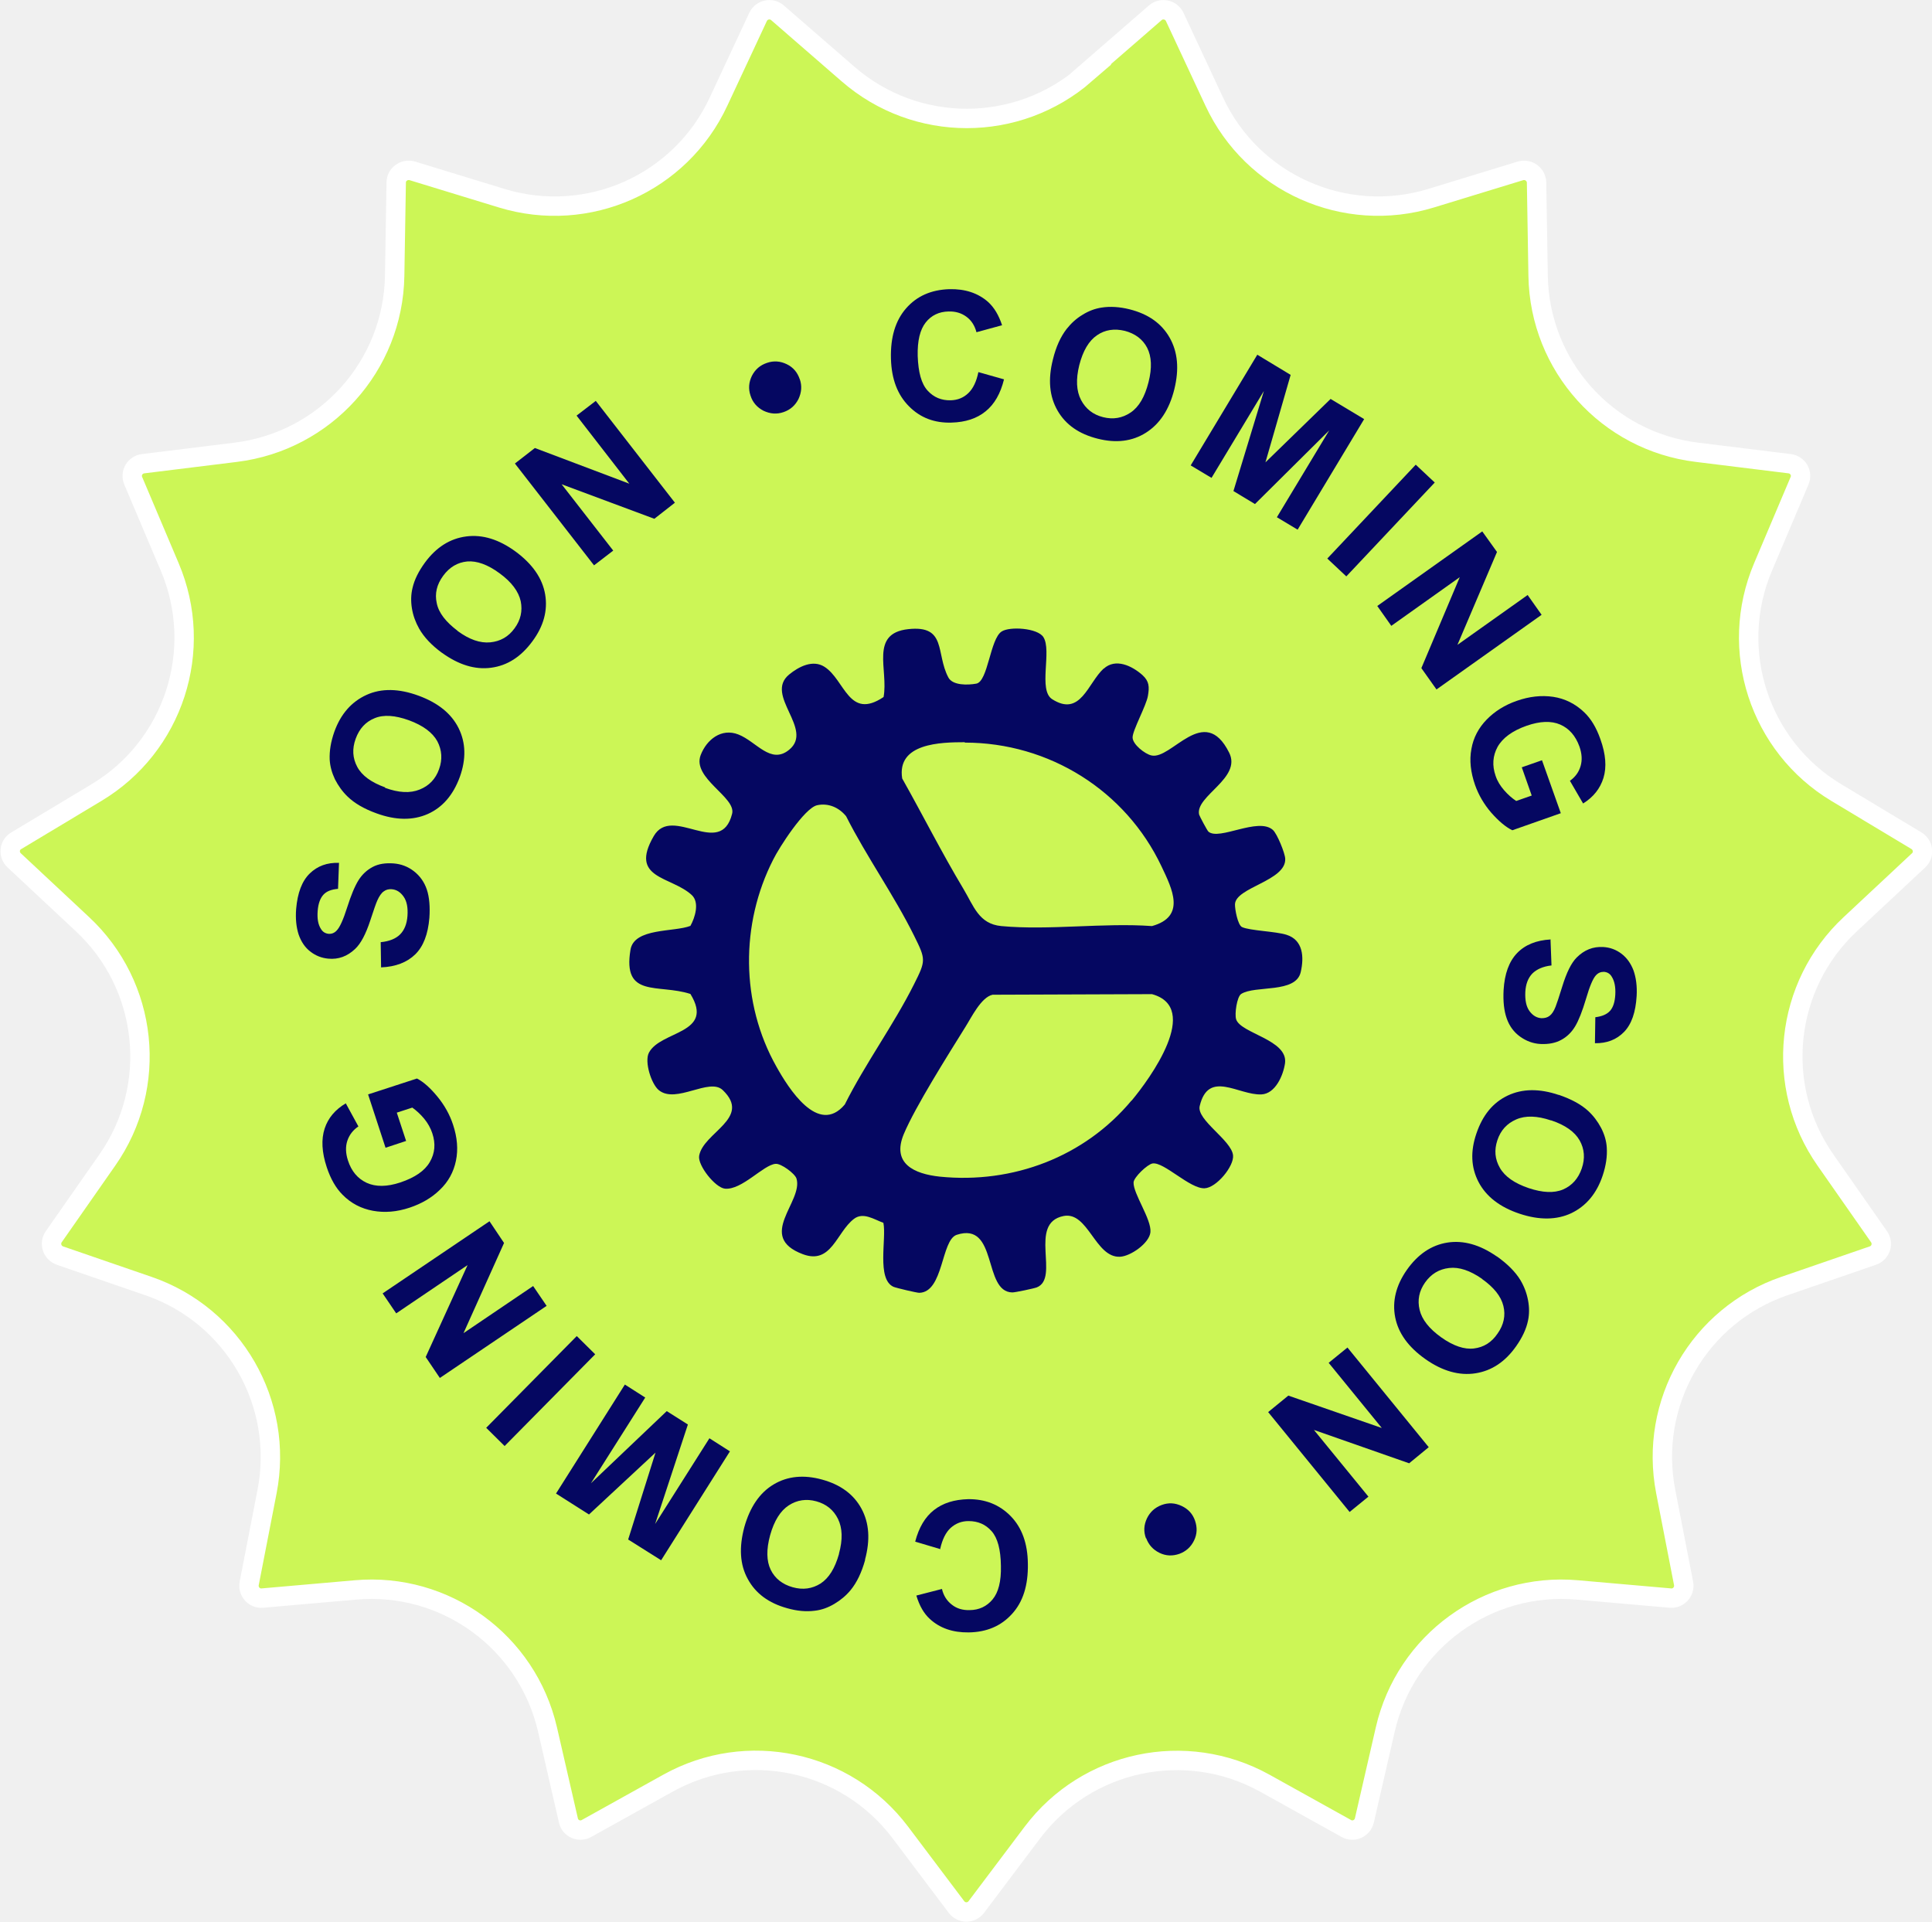
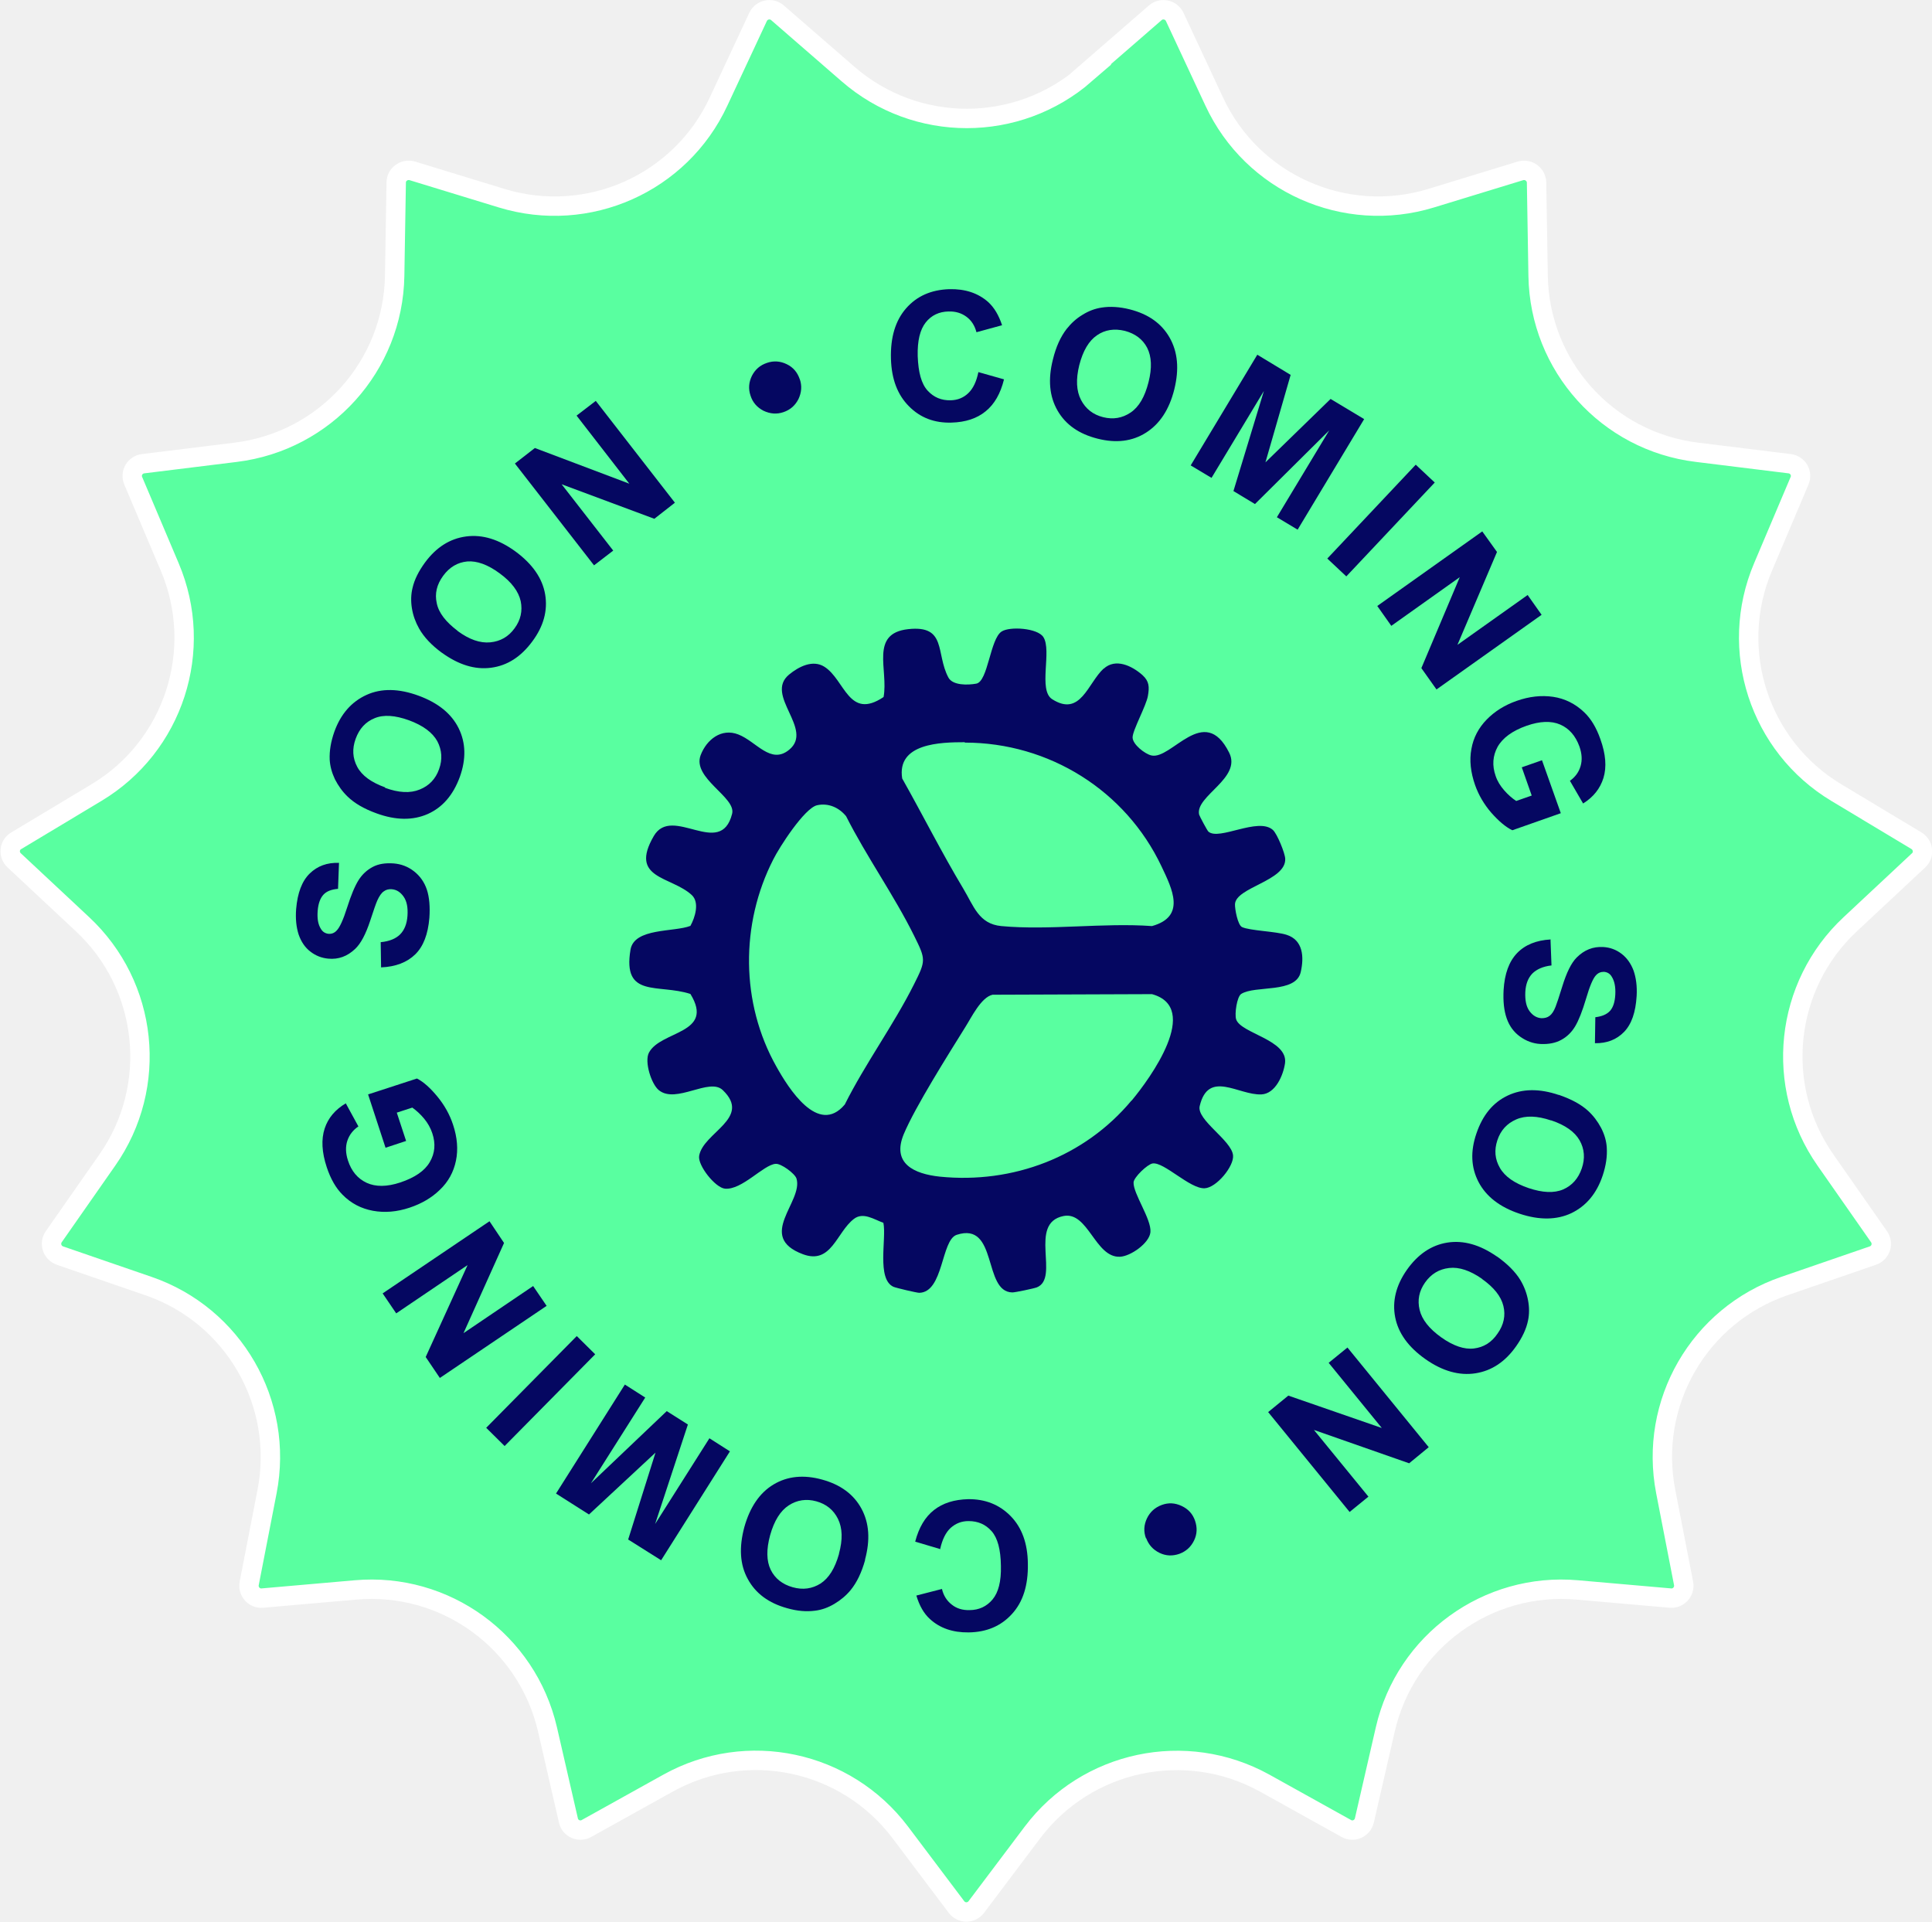
<svg xmlns="http://www.w3.org/2000/svg" id="Layer_2" viewBox="0 0 99.62 99.09">
  <defs>
-     <style>.cls-1{fill:#050761;}.cls-2{fill:#ccf656;stroke:#fff;stroke-miterlimit:10;}</style>
+     <style>.cls-1{fill:#59ffa0;stroke:#fff;stroke-miterlimit:10;}.cls-2{fill:#050761;}</style>
  </defs>
  <g id="Layer_1-2">
-     <path class="cls-2" d="M55.93,3.82l3.64-3.16c.32-.28.82-.17,1,.21l2.04,4.37c1.96,4.21,6.73,6.34,11.18,4.98l4.61-1.41c.41-.12.82.18.83.6l.08,4.82c.08,4.65,3.57,8.53,8.19,9.09l4.78.59c.42.05.68.49.51.88l-1.88,4.44c-1.82,4.28-.2,9.25,3.78,11.64l4.13,2.48c.36.22.42.73.11,1.01l-3.52,3.29c-3.4,3.17-3.95,8.36-1.28,12.17l2.76,3.95c.24.35.09.83-.32.97l-4.56,1.57c-4.4,1.51-7.01,6.03-6.12,10.6l.92,4.73c.08.42-.26.8-.68.76l-4.8-.42c-4.63-.41-8.86,2.66-9.9,7.19l-1.08,4.7c-.1.41-.56.62-.93.41l-4.21-2.34c-4.07-2.25-9.17-1.17-11.97,2.54l-2.9,3.85c-.26.34-.76.34-1.02,0l-2.9-3.85c-2.8-3.71-7.9-4.8-11.97-2.54l-4.21,2.34c-.37.21-.84,0-.93-.41l-1.08-4.7c-1.05-4.53-5.27-7.6-9.9-7.19l-4.8.42c-.42.04-.76-.34-.68-.76l.92-4.73c.89-4.56-1.72-9.09-6.12-10.6l-4.56-1.57c-.4-.14-.56-.62-.32-.97l2.76-3.95c2.67-3.81,2.12-9-1.28-12.17l-3.52-3.29c-.31-.29-.26-.8.11-1.01l4.13-2.48c3.99-2.39,5.6-7.36,3.78-11.64l-1.88-4.44c-.17-.39.09-.83.51-.88l4.78-.59c4.62-.57,8.11-4.45,8.19-9.09l.08-4.82c0-.42.42-.72.83-.6l4.61,1.41c4.45,1.36,9.22-.76,11.18-4.98l2.04-4.37c.18-.38.68-.49,1-.21l3.64,3.16c3.51,3.05,8.73,3.05,12.24,0Z" />
-     <path class="cls-1" d="M50.46,19.19l1.31.37c-.18.73-.49,1.28-.95,1.65-.45.37-1.04.56-1.75.58-.88.03-1.62-.25-2.2-.84-.59-.59-.9-1.4-.93-2.45-.03-1.11.23-1.97.78-2.6.55-.63,1.29-.96,2.23-.99.81-.02,1.48.2,2,.66.31.28.55.68.72,1.2l-1.32.36c-.09-.34-.26-.61-.52-.8s-.56-.28-.92-.27c-.49.01-.89.2-1.18.57s-.43.94-.41,1.73c.03.84.19,1.43.51,1.78s.71.51,1.19.5c.36-.01.66-.13.91-.37s.42-.6.52-1.09Z" />
-     <path class="cls-1" d="M54.29,18.54c.16-.66.4-1.18.71-1.58.23-.29.5-.54.82-.73.32-.2.65-.32.98-.37.44-.07.93-.04,1.45.09.95.24,1.64.72,2.06,1.46s.5,1.62.24,2.67c-.26,1.04-.75,1.78-1.46,2.23s-1.54.55-2.49.31c-.96-.24-1.65-.72-2.07-1.45-.42-.73-.5-1.6-.24-2.63ZM55.65,18.83c-.18.73-.15,1.33.09,1.79.24.46.62.76,1.14.89.52.13.99.05,1.42-.24s.73-.81.92-1.56c.19-.74.16-1.33-.07-1.78-.23-.44-.62-.73-1.15-.87-.54-.13-1.02-.06-1.44.23-.42.29-.72.8-.91,1.54Z" />
-     <path class="cls-1" d="M61.4,23.99l3.43-5.7,1.72,1.04-1.3,4.51,3.36-3.27,1.73,1.04-3.43,5.7-1.07-.64,2.7-4.48-3.83,3.8-1.11-.67,1.57-5.16-2.7,4.48-1.07-.64Z" />
-     <path class="cls-1" d="M68.44,28.8l4.56-4.84.98.92-4.56,4.84-.98-.92Z" />
-     <path class="cls-1" d="M71.01,31.25l5.42-3.85.76,1.06-2.04,4.79,3.62-2.57.72,1.02-5.42,3.85-.78-1.1,1.98-4.69-3.53,2.51-.72-1.02Z" />
-     <path class="cls-1" d="M78.45,39.57l1.06-.37.97,2.73-2.5.88c-.35-.17-.71-.48-1.09-.91-.37-.43-.65-.91-.83-1.42-.23-.66-.3-1.28-.19-1.86.1-.58.37-1.09.79-1.52s.94-.75,1.54-.96c.65-.23,1.28-.3,1.89-.21.6.09,1.14.36,1.59.79.35.33.63.79.84,1.39.28.78.33,1.44.16,2-.17.55-.52.99-1.05,1.32l-.68-1.17c.28-.2.46-.45.55-.76s.07-.64-.06-1.01c-.2-.55-.53-.93-.99-1.13s-1.04-.18-1.73.06c-.74.26-1.24.63-1.5,1.09-.25.46-.29.96-.1,1.5.09.27.24.51.44.74.2.23.41.41.62.55l.8-.28-.51-1.45Z" />
-     <path class="cls-1" d="M79.95,48.47l.05,1.31c-.44.05-.77.2-.99.42-.22.23-.34.55-.36.95-.02.43.05.76.22.99.17.23.38.35.62.36.16,0,.29-.03.41-.12.12-.09.22-.24.31-.47.06-.15.18-.51.35-1.06.22-.71.46-1.2.74-1.48.39-.39.84-.57,1.37-.54.34.02.65.13.93.34.28.21.49.5.63.87.13.37.19.81.16,1.32-.05.83-.26,1.45-.65,1.85s-.89.59-1.5.58l.02-1.34c.34-.04.6-.15.76-.33.16-.18.25-.46.27-.84.02-.39-.04-.7-.19-.93-.09-.15-.23-.23-.4-.24-.16,0-.29.05-.41.18-.15.16-.32.56-.51,1.21-.19.64-.38,1.12-.56,1.42s-.42.54-.72.7c-.29.16-.65.23-1.07.21-.38-.02-.73-.15-1.05-.38-.32-.23-.55-.54-.69-.94-.14-.4-.19-.88-.16-1.46.05-.84.28-1.47.69-1.9.41-.43.99-.67,1.74-.71Z" />
-     <path class="cls-1" d="M80.37,56.45c.64.22,1.15.49,1.52.83.27.25.49.54.67.88.17.33.27.67.29,1.01.03.45-.04.93-.21,1.44-.31.93-.85,1.57-1.61,1.94-.76.36-1.66.37-2.68.03-1.02-.34-1.72-.89-2.11-1.63-.39-.75-.43-1.58-.11-2.51.32-.94.85-1.59,1.61-1.95.76-.36,1.64-.37,2.64-.03ZM79.97,57.77c-.71-.24-1.31-.26-1.79-.05-.48.21-.8.56-.97,1.07-.17.51-.13.98.13,1.43s.75.79,1.48,1.04c.72.24,1.31.27,1.78.07.46-.2.78-.56.96-1.08s.14-1.01-.11-1.45c-.25-.44-.74-.79-1.46-1.03Z" />
-     <path class="cls-1" d="M77.18,64.78c.55.39.96.8,1.22,1.23.19.32.32.66.39,1.03.07.37.07.72,0,1.05-.09.44-.3.88-.61,1.32-.56.8-1.26,1.27-2.1,1.4-.83.13-1.7-.11-2.58-.73-.88-.62-1.4-1.34-1.56-2.16s.04-1.64.6-2.44c.57-.81,1.27-1.28,2.09-1.41.83-.13,1.68.11,2.54.71ZM76.42,65.94c-.62-.43-1.18-.62-1.7-.56-.52.06-.93.31-1.24.75s-.4.91-.28,1.41c.12.5.49.97,1.12,1.42.62.44,1.19.63,1.68.57.5-.06.91-.31,1.22-.77.32-.45.42-.93.3-1.42-.12-.5-.49-.96-1.11-1.4Z" />
-     <path class="cls-1" d="M69.47,69.47l4.2,5.15-1.01.83-4.91-1.72,2.81,3.44-.97.79-4.2-5.15,1.04-.85,4.82,1.67-2.74-3.36.97-.79Z" />
-     <path class="cls-1" d="M59.09,79.32c-.13-.35-.11-.69.05-1.03.16-.33.41-.56.76-.69.35-.13.69-.11,1.03.05.34.16.57.41.69.76s.11.69-.05,1.02-.41.56-.76.69c-.35.12-.69.11-1.02-.05-.33-.16-.56-.41-.69-.76Z" />
-     <path class="cls-1" d="M48.5,79.88l-1.31-.39c.19-.73.51-1.27.97-1.63.46-.36,1.04-.54,1.76-.56.88-.01,1.61.28,2.19.87.58.59.88,1.41.89,2.46.02,1.11-.25,1.97-.82,2.59-.56.62-1.31.94-2.24.95-.81.01-1.48-.22-1.99-.69-.31-.28-.54-.68-.7-1.21l1.32-.34c.08.34.25.61.51.81.25.2.56.29.91.28.49,0,.89-.19,1.19-.55.3-.36.45-.93.43-1.73-.01-.84-.17-1.44-.48-1.79-.31-.35-.7-.52-1.19-.52-.36,0-.66.12-.92.35-.25.23-.43.59-.54,1.08Z" />
-     <path class="cls-1" d="M44.61,80.43c-.18.65-.43,1.17-.75,1.56-.24.29-.52.52-.84.71-.32.19-.65.31-.99.35-.45.06-.93.02-1.45-.13-.94-.26-1.62-.76-2.02-1.5-.41-.74-.46-1.63-.18-2.68.29-1.03.79-1.77,1.51-2.2.72-.43,1.56-.51,2.5-.25.95.26,1.63.76,2.03,1.5.4.74.46,1.61.18,2.64ZM43.26,80.11c.2-.73.18-1.32-.05-1.79s-.61-.77-1.12-.91-.99-.07-1.42.21c-.43.28-.75.79-.96,1.54-.2.73-.19,1.33.03,1.78s.6.75,1.13.9c.53.15,1.01.08,1.44-.19.43-.28.74-.78.95-1.52Z" />
-     <path class="cls-1" d="M37.64,74.83l-3.55,5.62-1.7-1.07,1.41-4.48-3.43,3.19-1.7-1.08,3.55-5.62,1.05.67-2.8,4.42,3.91-3.72,1.09.69-1.69,5.13,2.8-4.42,1.05.67Z" />
-     <path class="cls-1" d="M30.69,69.83l-4.67,4.73-.95-.94,4.67-4.73.95.94Z" />
-     <path class="cls-1" d="M28.19,67.33l-5.51,3.72-.73-1.08,2.16-4.74-3.68,2.49-.7-1.03,5.51-3.72.75,1.12-2.09,4.65,3.59-2.43.7,1.03Z" />
-     <path class="cls-1" d="M20.94,58.83l-1.06.35-.9-2.75,2.52-.82c.35.18.7.5,1.06.94.36.44.63.92.8,1.44.22.66.27,1.28.15,1.86s-.39,1.08-.83,1.5c-.43.42-.96.72-1.56.92-.66.22-1.29.27-1.89.16-.6-.11-1.13-.38-1.57-.83-.34-.34-.61-.81-.81-1.41-.26-.78-.29-1.45-.11-2,.18-.55.55-.98,1.09-1.3l.65,1.19c-.28.19-.47.44-.57.74-.1.3-.09.64.03,1.01.18.56.5.94.97,1.16.46.21,1.04.21,1.73-.02.75-.25,1.26-.6,1.52-1.05.27-.46.31-.95.13-1.49-.09-.27-.23-.52-.42-.75-.19-.23-.4-.42-.61-.57l-.8.26.48,1.46Z" />
-     <path class="cls-1" d="M19.65,49.89l-.02-1.31c.44-.04.78-.18,1-.4.22-.22.35-.54.38-.95.03-.43-.03-.76-.2-1s-.37-.36-.61-.38c-.16-.01-.29.02-.41.11-.12.08-.23.24-.33.46-.07.15-.19.5-.37,1.05-.23.7-.49,1.19-.78,1.46-.4.38-.86.55-1.38.5-.34-.03-.65-.15-.92-.36-.28-.21-.48-.51-.61-.88-.12-.37-.17-.81-.13-1.32.07-.83.3-1.44.7-1.83s.9-.57,1.51-.55l-.05,1.34c-.35.03-.6.13-.76.31-.16.18-.26.45-.29.83-.03.39.02.7.17.93.09.15.22.23.39.25.16.01.3-.04.42-.17.16-.16.34-.56.54-1.19s.4-1.11.59-1.41c.19-.3.43-.52.73-.68s.66-.21,1.08-.18c.38.03.73.16,1.04.4.31.24.54.56.67.95s.17.89.13,1.46c-.07.84-.31,1.47-.73,1.88s-1.01.64-1.76.67Z" />
-     <path class="cls-1" d="M19.42,41.94c-.64-.23-1.14-.52-1.5-.87-.27-.26-.48-.56-.65-.89-.16-.34-.25-.67-.27-1.01-.02-.45.06-.93.24-1.44.33-.92.89-1.55,1.66-1.9s1.67-.33,2.68.04c1.01.37,1.7.93,2.07,1.68s.39,1.59.06,2.51c-.34.93-.89,1.57-1.65,1.91-.77.34-1.65.33-2.64-.03ZM19.85,40.62c.71.26,1.3.29,1.79.09.48-.19.82-.54,1-1.05.18-.5.15-.98-.09-1.44-.25-.45-.73-.81-1.46-1.08-.72-.26-1.31-.3-1.77-.11-.47.19-.79.54-.98,1.06-.19.52-.16,1,.08,1.45s.72.8,1.44,1.06Z" />
-     <path class="cls-1" d="M22.8,33.67c-.55-.4-.94-.82-1.19-1.26-.18-.32-.31-.67-.37-1.04-.06-.37-.05-.72.03-1.05.1-.44.32-.87.64-1.31.58-.79,1.29-1.24,2.13-1.35s1.69.15,2.56.79c.86.64,1.37,1.37,1.51,2.2.14.83-.08,1.64-.66,2.42-.59.8-1.29,1.25-2.13,1.36-.83.11-1.67-.15-2.53-.77ZM23.59,32.53c.61.45,1.17.64,1.69.59.52-.05.94-.29,1.25-.72.32-.43.42-.9.32-1.4-.11-.5-.47-.99-1.09-1.44-.61-.45-1.17-.65-1.67-.61-.5.05-.91.29-1.24.74-.33.45-.44.92-.33,1.41.1.5.47.97,1.08,1.43Z" />
-     <path class="cls-1" d="M30.63,29.15l-4.08-5.25,1.03-.8,4.87,1.84-2.72-3.51.99-.76,4.08,5.25-1.06.83-4.78-1.78,2.66,3.42-.99.76Z" />
-     <path class="cls-1" d="M41.24,19.55c.12.35.09.69-.07,1.03-.17.33-.42.55-.77.67-.35.12-.69.09-1.03-.07-.33-.17-.56-.43-.67-.78-.12-.35-.09-.69.07-1.02.17-.33.42-.55.78-.67.35-.12.69-.09,1.02.07s.55.42.67.78Z" />
-     <path class="cls-1" d="M56.91,34.48c.61-.56,1.46-.15,2,.33.35.32.36.61.28,1.07-.08.5-.8,1.79-.79,2.15s.63.84.96.92c1.04.26,2.73-2.73,4.02-.14.66,1.32-1.76,2.23-1.55,3.19.02.08.42.83.48.88.55.48,2.56-.76,3.32-.09.22.19.63,1.2.64,1.49.05,1.14-2.55,1.47-2.59,2.34-.01.25.14,1.07.36,1.18.4.19,1.74.22,2.3.4.85.27.91,1.14.73,1.92-.25,1.12-2.35.67-3.07,1.13-.22.14-.35,1.04-.26,1.31.24.73,2.68,1.05,2.52,2.26-.09.63-.5,1.58-1.22,1.61-1.18.05-2.73-1.29-3.18.6-.17.72,1.64,1.76,1.72,2.54.06.56-.86,1.68-1.47,1.7-.76.03-2.09-1.37-2.68-1.28-.26.04-.97.71-.98.98-.02.58.93,1.9.87,2.56-.05.57-1.03,1.25-1.57,1.27-1.28.06-1.64-2.35-2.91-2.1-1.85.37-.17,3.2-1.38,3.68-.16.06-1.11.26-1.26.26-1.53-.02-.73-3.67-2.87-2.97-.81.27-.67,2.96-1.93,2.99-.13,0-1.19-.25-1.33-.31-.88-.4-.35-2.49-.52-3.3-.48-.17-1.04-.57-1.52-.2-.9.69-1.16,2.37-2.63,1.82-2.43-.91.03-2.71-.33-3.9-.08-.26-.8-.79-1.08-.76-.63.05-1.73,1.36-2.61,1.28-.5-.05-1.41-1.2-1.33-1.69.2-1.21,2.73-1.94,1.22-3.39-.69-.67-2.41.73-3.3,0-.39-.32-.75-1.47-.51-1.93.6-1.15,3.41-.96,2.14-3.03-1.66-.54-3.51.24-3.09-2.28.19-1.14,2.25-.9,3.09-1.23.24-.43.48-1.21.07-1.59-1.06-.98-3.25-.82-1.96-3.04.95-1.64,3.45,1.19,4.04-1.15.22-.86-2.08-1.83-1.62-3.03.31-.8,1.07-1.4,1.94-1.06.93.36,1.67,1.57,2.62.79,1.3-1.06-1.3-2.81,0-3.88.5-.41,1.22-.78,1.82-.4,1.06.67,1.25,2.77,3.05,1.56.26-1.4-.73-3.28,1.27-3.5s1.41,1.25,2.07,2.49c.22.42,1,.4,1.44.32.61-.11.71-2.31,1.31-2.69.42-.27,1.85-.18,2.15.29.45.7-.28,2.73.45,3.2,1.47.94,1.84-.83,2.66-1.58ZM49.75,38.27c-1.25,0-3.52.05-3.23,1.87,1.06,1.88,2.04,3.83,3.15,5.68.54.9.8,1.82,1.96,1.93,2.46.23,5.27-.18,7.77,0,1.76-.49,1.05-1.9.49-3.08-1.85-3.91-5.8-6.38-10.14-6.38ZM42.13,41.52c-.65.15-1.95,2.17-2.26,2.8-1.7,3.33-1.68,7.4.16,10.67.62,1.11,2.16,3.59,3.53,1.96,1.05-2.1,2.53-4.12,3.57-6.2.62-1.23.61-1.28,0-2.51-1.03-2.08-2.45-4.07-3.5-6.15-.36-.45-.92-.7-1.5-.57ZM58.35,56.75c.96-1.15,3.6-4.79,1.05-5.49l-8.22.03c-.59.13-1.09,1.17-1.4,1.66-.87,1.4-2.59,4.12-3.18,5.53-.63,1.52.54,2.05,1.86,2.19,3.77.38,7.46-1.02,9.88-3.92Z" />
+     <path class="cls-1" d="M55.93,3.82l3.64-3.16c.32-.28.82-.17,1,.21l2.04,4.37c1.96,4.21,6.73,6.34,11.18,4.98l4.61-1.41c.41-.12.82.18.83.6l.08,4.82c.08,4.65,3.57,8.53,8.19,9.09l4.78.59c.42.05.68.49.51.88l-1.88,4.44c-1.82,4.28-.2,9.25,3.78,11.64l4.13,2.48c.36.22.42.73.11,1.01l-3.52,3.29c-3.4,3.17-3.95,8.36-1.28,12.17l2.76,3.95c.24.35.09.83-.32.97l-4.56,1.57c-4.4,1.51-7.01,6.03-6.12,10.6l.92,4.73c.08.42-.26.8-.68.76l-4.8-.42c-4.63-.41-8.86,2.66-9.9,7.19l-1.08,4.7c-.1.41-.56.62-.93.41l-4.21-2.34c-4.07-2.25-9.17-1.17-11.97,2.54l-2.9,3.85c-.26.34-.76.34-1.02,0l-2.9-3.85c-2.8-3.71-7.9-4.8-11.97-2.54l-4.21,2.34c-.37.21-.84,0-.93-.41l-1.08-4.7c-1.05-4.53-5.27-7.6-9.9-7.19l-4.8.42c-.42.04-.76-.34-.68-.76l.92-4.73c.89-4.56-1.72-9.09-6.12-10.6l-4.56-1.57c-.4-.14-.56-.62-.32-.97l2.76-3.95c2.67-3.81,2.12-9-1.28-12.17l-3.52-3.29c-.31-.29-.26-.8.11-1.01l4.13-2.48c3.99-2.39,5.6-7.36,3.78-11.64l-1.88-4.44c-.17-.39.09-.83.51-.88l4.78-.59c4.62-.57,8.11-4.45,8.19-9.09l.08-4.82c0-.42.42-.72.83-.6l4.61,1.41c4.45,1.36,9.22-.76,11.18-4.98l2.04-4.37c.18-.38.68-.49,1-.21l3.64,3.16c3.51,3.05,8.73,3.05,12.24,0Z" />
+     <path class="cls-2" d="M50.46,19.19l1.31.37c-.18.73-.49,1.28-.95,1.65-.45.37-1.04.56-1.75.58-.88.03-1.62-.25-2.2-.84-.59-.59-.9-1.4-.93-2.45-.03-1.11.23-1.97.78-2.6.55-.63,1.29-.96,2.23-.99.81-.02,1.48.2,2,.66.31.28.55.68.72,1.2l-1.32.36c-.09-.34-.26-.61-.52-.8s-.56-.28-.92-.27c-.49.01-.89.2-1.18.57s-.43.94-.41,1.73c.03.84.19,1.43.51,1.78s.71.51,1.19.5c.36-.01.66-.13.91-.37s.42-.6.52-1.09Z" />
+     <path class="cls-2" d="M54.29,18.54c.16-.66.4-1.18.71-1.58.23-.29.5-.54.82-.73.32-.2.65-.32.98-.37.44-.07.93-.04,1.45.09.95.24,1.64.72,2.06,1.46s.5,1.62.24,2.67c-.26,1.04-.75,1.78-1.46,2.23s-1.54.55-2.49.31c-.96-.24-1.65-.72-2.07-1.45-.42-.73-.5-1.6-.24-2.63ZM55.65,18.83c-.18.73-.15,1.33.09,1.79.24.46.62.76,1.14.89.52.13.99.05,1.42-.24s.73-.81.92-1.56c.19-.74.16-1.33-.07-1.78-.23-.44-.62-.73-1.15-.87-.54-.13-1.02-.06-1.44.23-.42.29-.72.8-.91,1.54Z" />
+     <path class="cls-2" d="M61.4,23.99l3.43-5.7,1.72,1.04-1.3,4.51,3.36-3.27,1.73,1.04-3.43,5.7-1.07-.64,2.7-4.48-3.83,3.8-1.11-.67,1.57-5.16-2.7,4.48-1.07-.64Z" />
+     <path class="cls-2" d="M68.44,28.8l4.56-4.84.98.92-4.56,4.84-.98-.92Z" />
+     <path class="cls-2" d="M71.01,31.25l5.42-3.85.76,1.06-2.04,4.79,3.62-2.57.72,1.02-5.42,3.85-.78-1.1,1.98-4.69-3.53,2.51-.72-1.02Z" />
+     <path class="cls-2" d="M78.45,39.57l1.06-.37.97,2.73-2.5.88c-.35-.17-.71-.48-1.09-.91-.37-.43-.65-.91-.83-1.42-.23-.66-.3-1.28-.19-1.86.1-.58.37-1.09.79-1.52s.94-.75,1.54-.96c.65-.23,1.28-.3,1.89-.21.6.09,1.14.36,1.59.79.35.33.63.79.84,1.39.28.78.33,1.44.16,2-.17.55-.52.99-1.05,1.32l-.68-1.17c.28-.2.46-.45.55-.76s.07-.64-.06-1.01c-.2-.55-.53-.93-.99-1.13s-1.04-.18-1.73.06c-.74.26-1.24.63-1.5,1.09-.25.46-.29.96-.1,1.5.09.27.24.51.44.74.2.23.41.41.62.55l.8-.28-.51-1.45Z" />
+     <path class="cls-2" d="M79.95,48.47l.05,1.31c-.44.05-.77.2-.99.42-.22.23-.34.55-.36.95-.02.43.05.76.22.99.17.23.38.35.62.36.16,0,.29-.03.41-.12.12-.09.22-.24.31-.47.06-.15.18-.51.35-1.06.22-.71.46-1.2.74-1.48.39-.39.84-.57,1.37-.54.34.02.65.13.93.34.28.21.49.5.63.87.13.37.19.81.16,1.32-.05.83-.26,1.45-.65,1.85s-.89.59-1.5.58l.02-1.34c.34-.04.6-.15.76-.33.16-.18.25-.46.27-.84.02-.39-.04-.7-.19-.93-.09-.15-.23-.23-.4-.24-.16,0-.29.05-.41.18-.15.16-.32.56-.51,1.21-.19.64-.38,1.12-.56,1.42s-.42.54-.72.7c-.29.16-.65.23-1.07.21-.38-.02-.73-.15-1.05-.38-.32-.23-.55-.54-.69-.94-.14-.4-.19-.88-.16-1.46.05-.84.28-1.47.69-1.9.41-.43.99-.67,1.74-.71Z" />
+     <path class="cls-2" d="M80.37,56.45c.64.22,1.15.49,1.52.83.27.25.49.54.67.88.17.33.27.67.29,1.01.03.45-.04.93-.21,1.44-.31.93-.85,1.57-1.61,1.94-.76.36-1.66.37-2.68.03-1.02-.34-1.72-.89-2.11-1.63-.39-.75-.43-1.58-.11-2.51.32-.94.85-1.59,1.61-1.95.76-.36,1.64-.37,2.64-.03ZM79.97,57.77c-.71-.24-1.31-.26-1.79-.05-.48.21-.8.56-.97,1.07-.17.51-.13.98.13,1.43s.75.79,1.48,1.04c.72.24,1.31.27,1.78.07.46-.2.78-.56.96-1.08s.14-1.01-.11-1.45c-.25-.44-.74-.79-1.46-1.03Z" />
+     <path class="cls-2" d="M77.18,64.78c.55.39.96.8,1.22,1.23.19.32.32.66.39,1.03.07.37.07.72,0,1.05-.09.44-.3.88-.61,1.32-.56.8-1.26,1.27-2.1,1.4-.83.13-1.7-.11-2.58-.73-.88-.62-1.4-1.34-1.56-2.16s.04-1.64.6-2.44c.57-.81,1.27-1.28,2.09-1.41.83-.13,1.68.11,2.54.71ZM76.42,65.94c-.62-.43-1.18-.62-1.7-.56-.52.06-.93.31-1.24.75s-.4.91-.28,1.41c.12.5.49.97,1.12,1.42.62.44,1.19.63,1.68.57.5-.06.91-.31,1.22-.77.32-.45.42-.93.3-1.42-.12-.5-.49-.96-1.11-1.4Z" />
+     <path class="cls-2" d="M69.47,69.47l4.2,5.15-1.01.83-4.91-1.72,2.81,3.44-.97.79-4.2-5.15,1.04-.85,4.82,1.67-2.74-3.36.97-.79Z" />
+     <path class="cls-2" d="M59.09,79.32c-.13-.35-.11-.69.05-1.03.16-.33.41-.56.76-.69.35-.13.69-.11,1.03.05.34.16.57.41.69.76s.11.69-.05,1.02-.41.56-.76.69c-.35.12-.69.11-1.02-.05-.33-.16-.56-.41-.69-.76Z" />
+     <path class="cls-2" d="M48.5,79.88l-1.31-.39c.19-.73.51-1.27.97-1.63.46-.36,1.04-.54,1.76-.56.88-.01,1.61.28,2.19.87.58.59.88,1.41.89,2.46.02,1.11-.25,1.97-.82,2.59-.56.62-1.31.94-2.24.95-.81.01-1.48-.22-1.99-.69-.31-.28-.54-.68-.7-1.21l1.32-.34c.08.34.25.61.51.81.25.2.56.29.91.28.49,0,.89-.19,1.19-.55.3-.36.45-.93.43-1.73-.01-.84-.17-1.44-.48-1.79-.31-.35-.7-.52-1.19-.52-.36,0-.66.12-.92.35-.25.23-.43.59-.54,1.08Z" />
+     <path class="cls-2" d="M44.61,80.43c-.18.65-.43,1.17-.75,1.56-.24.29-.52.52-.84.71-.32.19-.65.31-.99.35-.45.06-.93.02-1.45-.13-.94-.26-1.62-.76-2.02-1.5-.41-.74-.46-1.63-.18-2.68.29-1.03.79-1.77,1.51-2.2.72-.43,1.56-.51,2.5-.25.95.26,1.63.76,2.03,1.5.4.74.46,1.61.18,2.64ZM43.26,80.11c.2-.73.18-1.32-.05-1.79s-.61-.77-1.12-.91-.99-.07-1.42.21c-.43.28-.75.79-.96,1.54-.2.73-.19,1.33.03,1.78s.6.75,1.13.9c.53.15,1.01.08,1.44-.19.43-.28.74-.78.95-1.52Z" />
+     <path class="cls-2" d="M37.64,74.83l-3.55,5.62-1.7-1.07,1.41-4.48-3.43,3.19-1.7-1.08,3.55-5.62,1.05.67-2.8,4.42,3.91-3.72,1.09.69-1.69,5.13,2.8-4.42,1.05.67Z" />
+     <path class="cls-2" d="M30.69,69.83l-4.67,4.73-.95-.94,4.67-4.73.95.94Z" />
+     <path class="cls-2" d="M28.19,67.33l-5.51,3.72-.73-1.08,2.16-4.74-3.68,2.49-.7-1.03,5.51-3.72.75,1.12-2.09,4.65,3.59-2.43.7,1.03Z" />
+     <path class="cls-2" d="M20.94,58.83l-1.06.35-.9-2.75,2.52-.82c.35.18.7.5,1.06.94.36.44.63.92.8,1.44.22.66.27,1.28.15,1.86s-.39,1.08-.83,1.5c-.43.42-.96.72-1.56.92-.66.22-1.29.27-1.89.16-.6-.11-1.13-.38-1.57-.83-.34-.34-.61-.81-.81-1.41-.26-.78-.29-1.45-.11-2,.18-.55.55-.98,1.09-1.3l.65,1.19c-.28.19-.47.44-.57.74-.1.3-.09.64.03,1.01.18.56.5.94.97,1.16.46.21,1.04.21,1.73-.02.75-.25,1.26-.6,1.52-1.05.27-.46.31-.95.13-1.49-.09-.27-.23-.52-.42-.75-.19-.23-.4-.42-.61-.57l-.8.26.48,1.46Z" />
+     <path class="cls-2" d="M19.65,49.89l-.02-1.31c.44-.04.78-.18,1-.4.22-.22.35-.54.38-.95.03-.43-.03-.76-.2-1s-.37-.36-.61-.38c-.16-.01-.29.02-.41.11-.12.08-.23.24-.33.46-.07.15-.19.5-.37,1.05-.23.7-.49,1.19-.78,1.46-.4.38-.86.55-1.38.5-.34-.03-.65-.15-.92-.36-.28-.21-.48-.51-.61-.88-.12-.37-.17-.81-.13-1.32.07-.83.3-1.44.7-1.83s.9-.57,1.51-.55l-.05,1.34c-.35.03-.6.13-.76.31-.16.18-.26.45-.29.83-.03.39.02.7.17.93.09.15.22.23.39.25.16.01.3-.04.42-.17.16-.16.34-.56.54-1.19s.4-1.11.59-1.41c.19-.3.43-.52.73-.68s.66-.21,1.08-.18c.38.03.73.16,1.04.4.31.24.54.56.67.95s.17.89.13,1.46c-.07.84-.31,1.47-.73,1.88s-1.01.64-1.76.67Z" />
+     <path class="cls-2" d="M19.42,41.94c-.64-.23-1.14-.52-1.5-.87-.27-.26-.48-.56-.65-.89-.16-.34-.25-.67-.27-1.01-.02-.45.06-.93.24-1.44.33-.92.89-1.55,1.66-1.9s1.67-.33,2.68.04c1.01.37,1.7.93,2.07,1.68s.39,1.59.06,2.51c-.34.93-.89,1.57-1.65,1.91-.77.34-1.65.33-2.64-.03ZM19.85,40.62c.71.26,1.3.29,1.79.09.48-.19.82-.54,1-1.05.18-.5.15-.98-.09-1.44-.25-.45-.73-.81-1.46-1.08-.72-.26-1.31-.3-1.77-.11-.47.19-.79.54-.98,1.06-.19.52-.16,1,.08,1.45s.72.8,1.44,1.06Z" />
+     <path class="cls-2" d="M22.8,33.67c-.55-.4-.94-.82-1.19-1.26-.18-.32-.31-.67-.37-1.04-.06-.37-.05-.72.03-1.05.1-.44.32-.87.64-1.31.58-.79,1.29-1.24,2.13-1.35s1.69.15,2.56.79c.86.64,1.37,1.37,1.51,2.2.14.83-.08,1.64-.66,2.42-.59.8-1.29,1.25-2.13,1.36-.83.11-1.67-.15-2.53-.77ZM23.59,32.53c.61.45,1.17.64,1.69.59.52-.05.94-.29,1.25-.72.32-.43.42-.9.32-1.4-.11-.5-.47-.99-1.09-1.44-.61-.45-1.17-.65-1.67-.61-.5.05-.91.29-1.24.74-.33.45-.44.92-.33,1.41.1.5.47.97,1.08,1.43Z" />
+     <path class="cls-2" d="M30.63,29.15l-4.08-5.25,1.03-.8,4.87,1.84-2.72-3.51.99-.76,4.08,5.25-1.06.83-4.78-1.78,2.66,3.42-.99.76Z" />
+     <path class="cls-2" d="M41.24,19.55c.12.35.09.69-.07,1.03-.17.33-.42.55-.77.67-.35.12-.69.09-1.03-.07-.33-.17-.56-.43-.67-.78-.12-.35-.09-.69.07-1.02.17-.33.42-.55.78-.67.35-.12.69-.09,1.02.07s.55.42.67.78Z" />
+     <path class="cls-2" d="M56.91,34.48c.61-.56,1.46-.15,2,.33.35.32.36.61.28,1.07-.08.5-.8,1.79-.79,2.15s.63.84.96.92c1.04.26,2.73-2.73,4.02-.14.66,1.32-1.76,2.23-1.55,3.19.02.08.42.83.48.88.55.48,2.56-.76,3.32-.09.22.19.63,1.2.64,1.49.05,1.14-2.55,1.47-2.59,2.34-.01.25.14,1.07.36,1.18.4.19,1.74.22,2.3.4.85.27.91,1.14.73,1.92-.25,1.12-2.35.67-3.07,1.13-.22.14-.35,1.04-.26,1.31.24.73,2.68,1.05,2.52,2.26-.09.63-.5,1.58-1.22,1.61-1.18.05-2.73-1.29-3.18.6-.17.72,1.64,1.76,1.72,2.54.06.56-.86,1.68-1.47,1.7-.76.03-2.09-1.37-2.68-1.28-.26.04-.97.71-.98.98-.02.58.93,1.9.87,2.56-.05.57-1.03,1.25-1.57,1.27-1.28.06-1.64-2.35-2.91-2.1-1.85.37-.17,3.2-1.38,3.68-.16.06-1.11.26-1.26.26-1.53-.02-.73-3.67-2.87-2.97-.81.27-.67,2.96-1.93,2.99-.13,0-1.19-.25-1.33-.31-.88-.4-.35-2.49-.52-3.3-.48-.17-1.04-.57-1.52-.2-.9.69-1.16,2.37-2.63,1.82-2.43-.91.03-2.71-.33-3.9-.08-.26-.8-.79-1.08-.76-.63.05-1.73,1.36-2.61,1.28-.5-.05-1.41-1.2-1.33-1.69.2-1.21,2.73-1.94,1.22-3.39-.69-.67-2.41.73-3.3,0-.39-.32-.75-1.47-.51-1.93.6-1.15,3.41-.96,2.14-3.03-1.66-.54-3.51.24-3.09-2.28.19-1.14,2.25-.9,3.09-1.23.24-.43.48-1.21.07-1.59-1.06-.98-3.25-.82-1.96-3.04.95-1.64,3.45,1.19,4.04-1.15.22-.86-2.08-1.83-1.62-3.03.31-.8,1.07-1.4,1.94-1.06.93.36,1.67,1.57,2.62.79,1.3-1.06-1.3-2.81,0-3.88.5-.41,1.22-.78,1.82-.4,1.06.67,1.25,2.77,3.05,1.56.26-1.4-.73-3.28,1.27-3.5s1.41,1.25,2.07,2.49c.22.42,1,.4,1.44.32.61-.11.71-2.31,1.31-2.69.42-.27,1.85-.18,2.15.29.45.7-.28,2.73.45,3.2,1.47.94,1.84-.83,2.66-1.58ZM49.75,38.27c-1.25,0-3.52.05-3.23,1.87,1.06,1.88,2.04,3.83,3.15,5.68.54.9.8,1.82,1.96,1.93,2.46.23,5.27-.18,7.77,0,1.76-.49,1.05-1.9.49-3.08-1.85-3.91-5.8-6.38-10.14-6.38ZM42.13,41.52c-.65.15-1.95,2.17-2.26,2.8-1.7,3.33-1.68,7.4.16,10.67.62,1.11,2.16,3.59,3.53,1.96,1.05-2.1,2.53-4.12,3.57-6.2.62-1.23.61-1.28,0-2.51-1.03-2.08-2.45-4.07-3.5-6.15-.36-.45-.92-.7-1.5-.57ZM58.35,56.75c.96-1.15,3.6-4.79,1.05-5.49l-8.22.03c-.59.13-1.09,1.17-1.4,1.66-.87,1.4-2.59,4.12-3.18,5.53-.63,1.52.54,2.05,1.86,2.19,3.77.38,7.46-1.02,9.88-3.92Z" />
  </g>
</svg>
